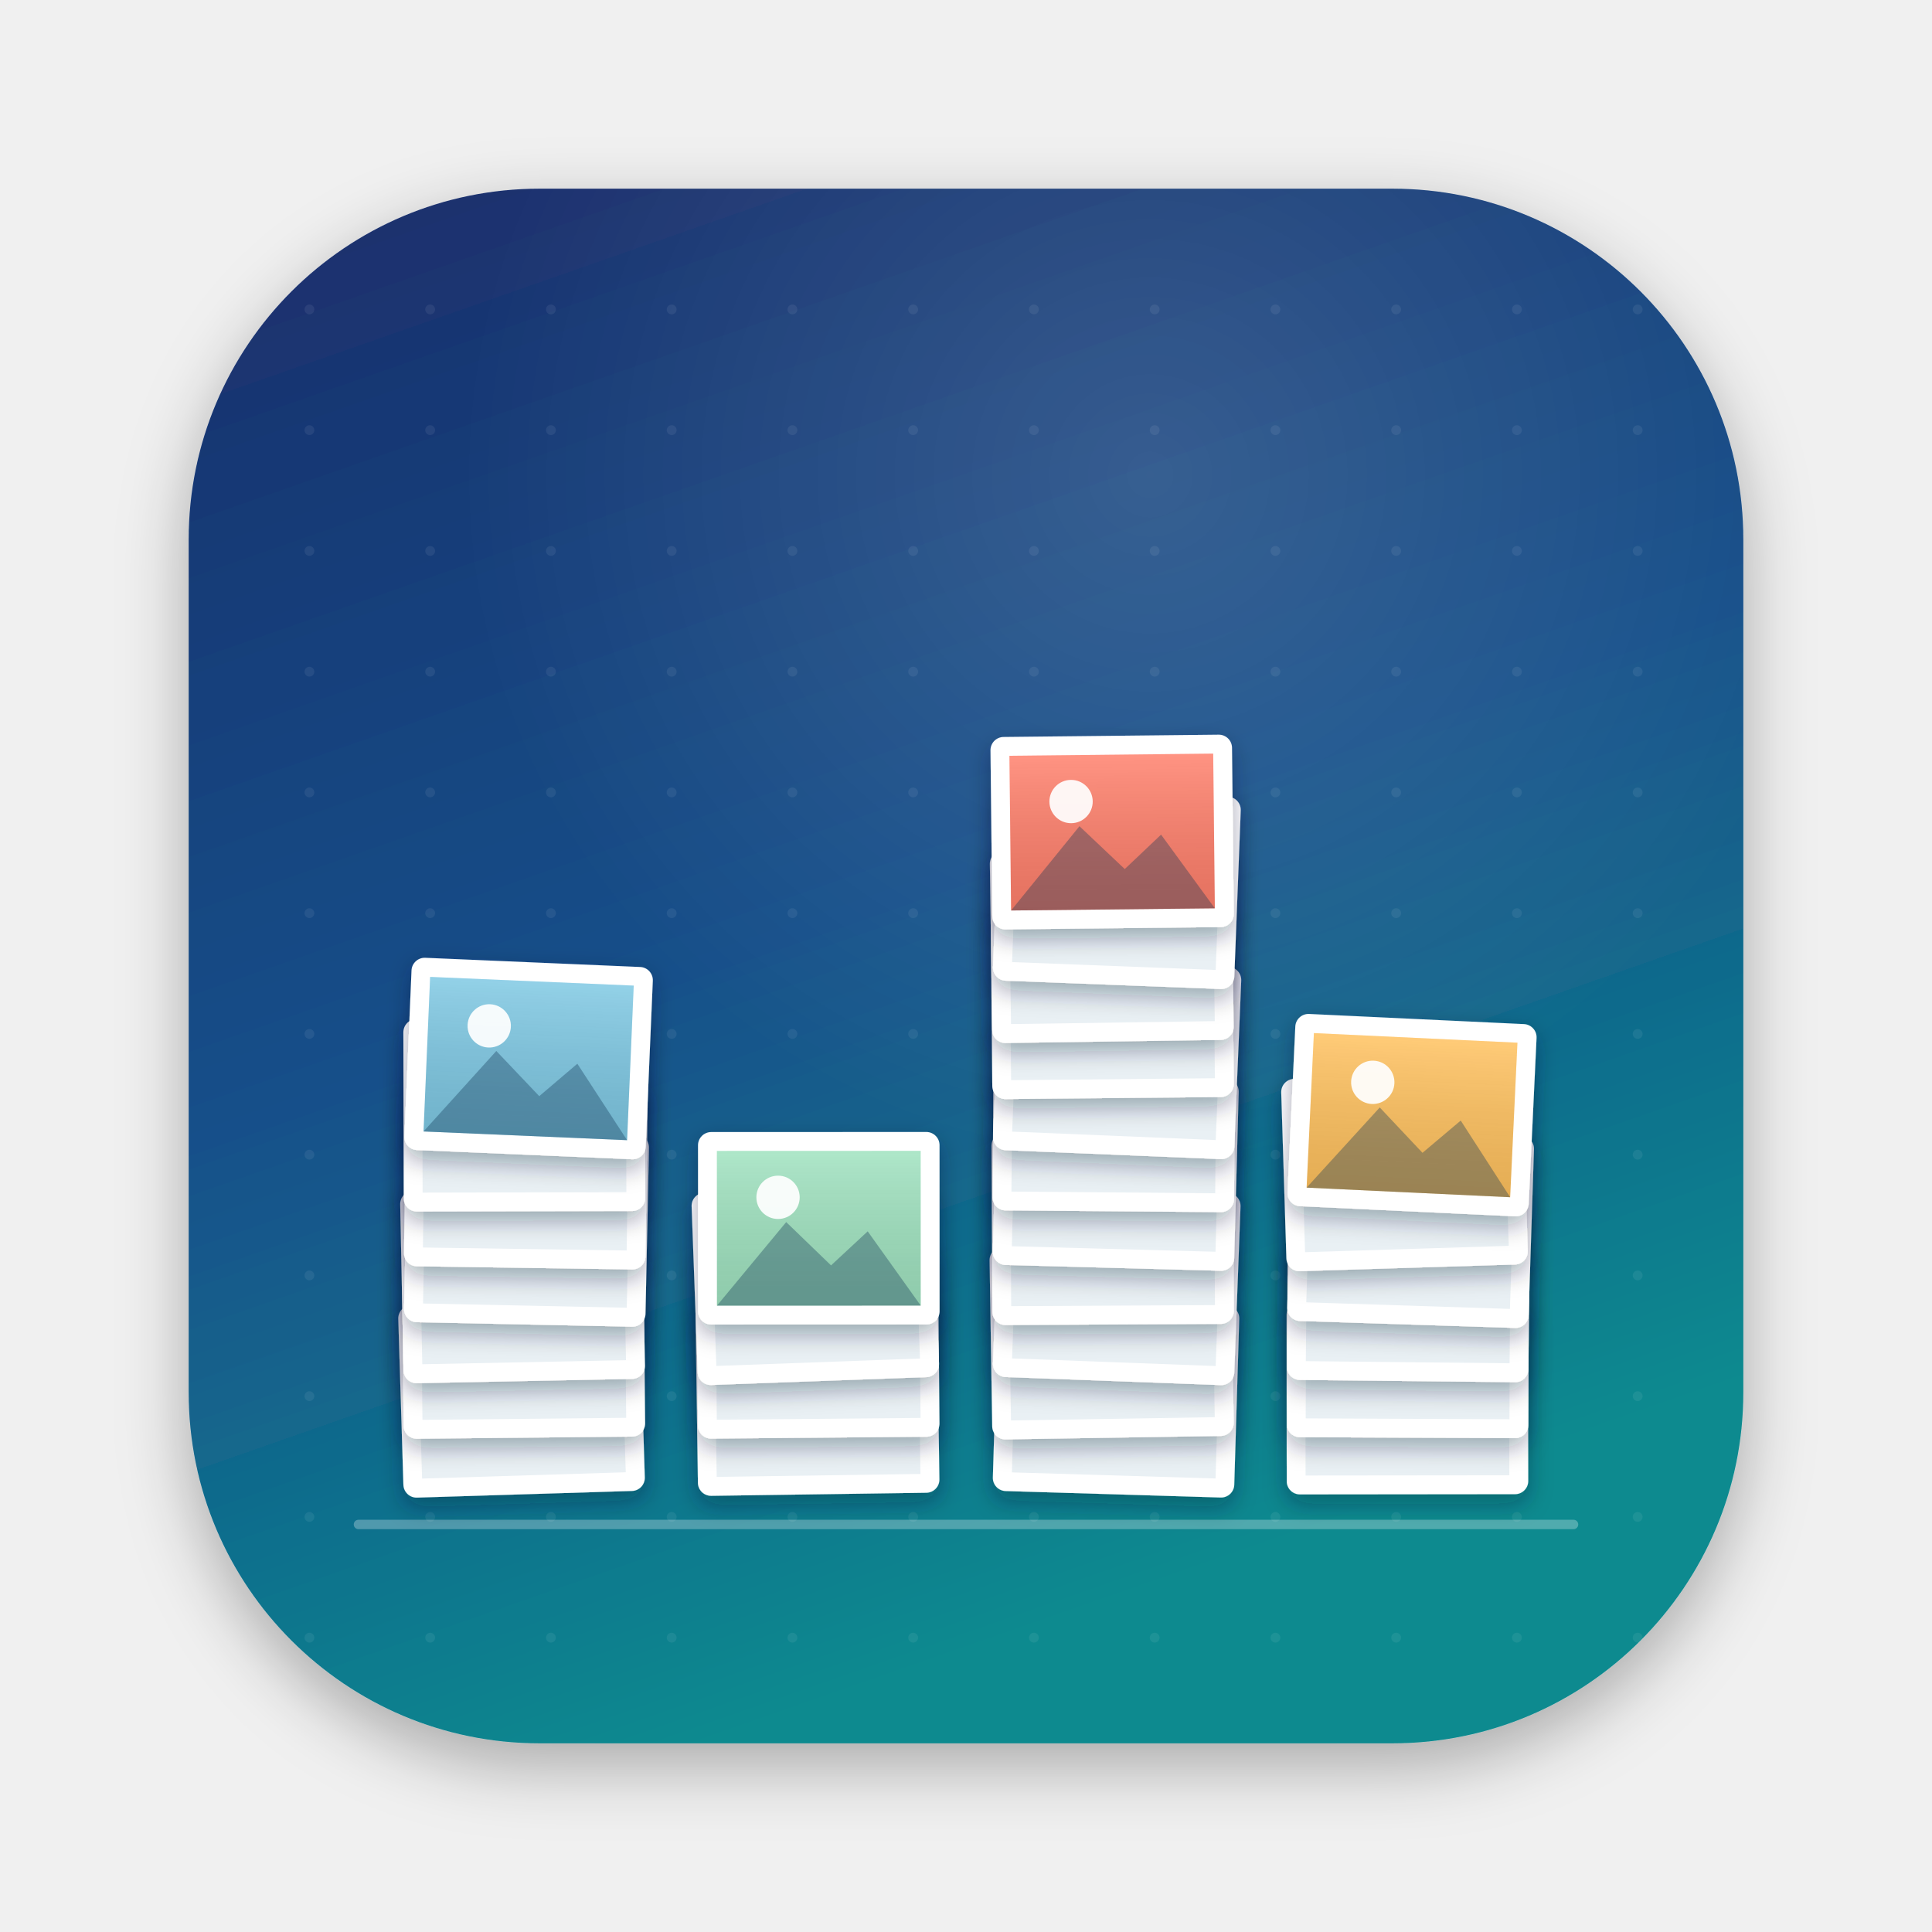
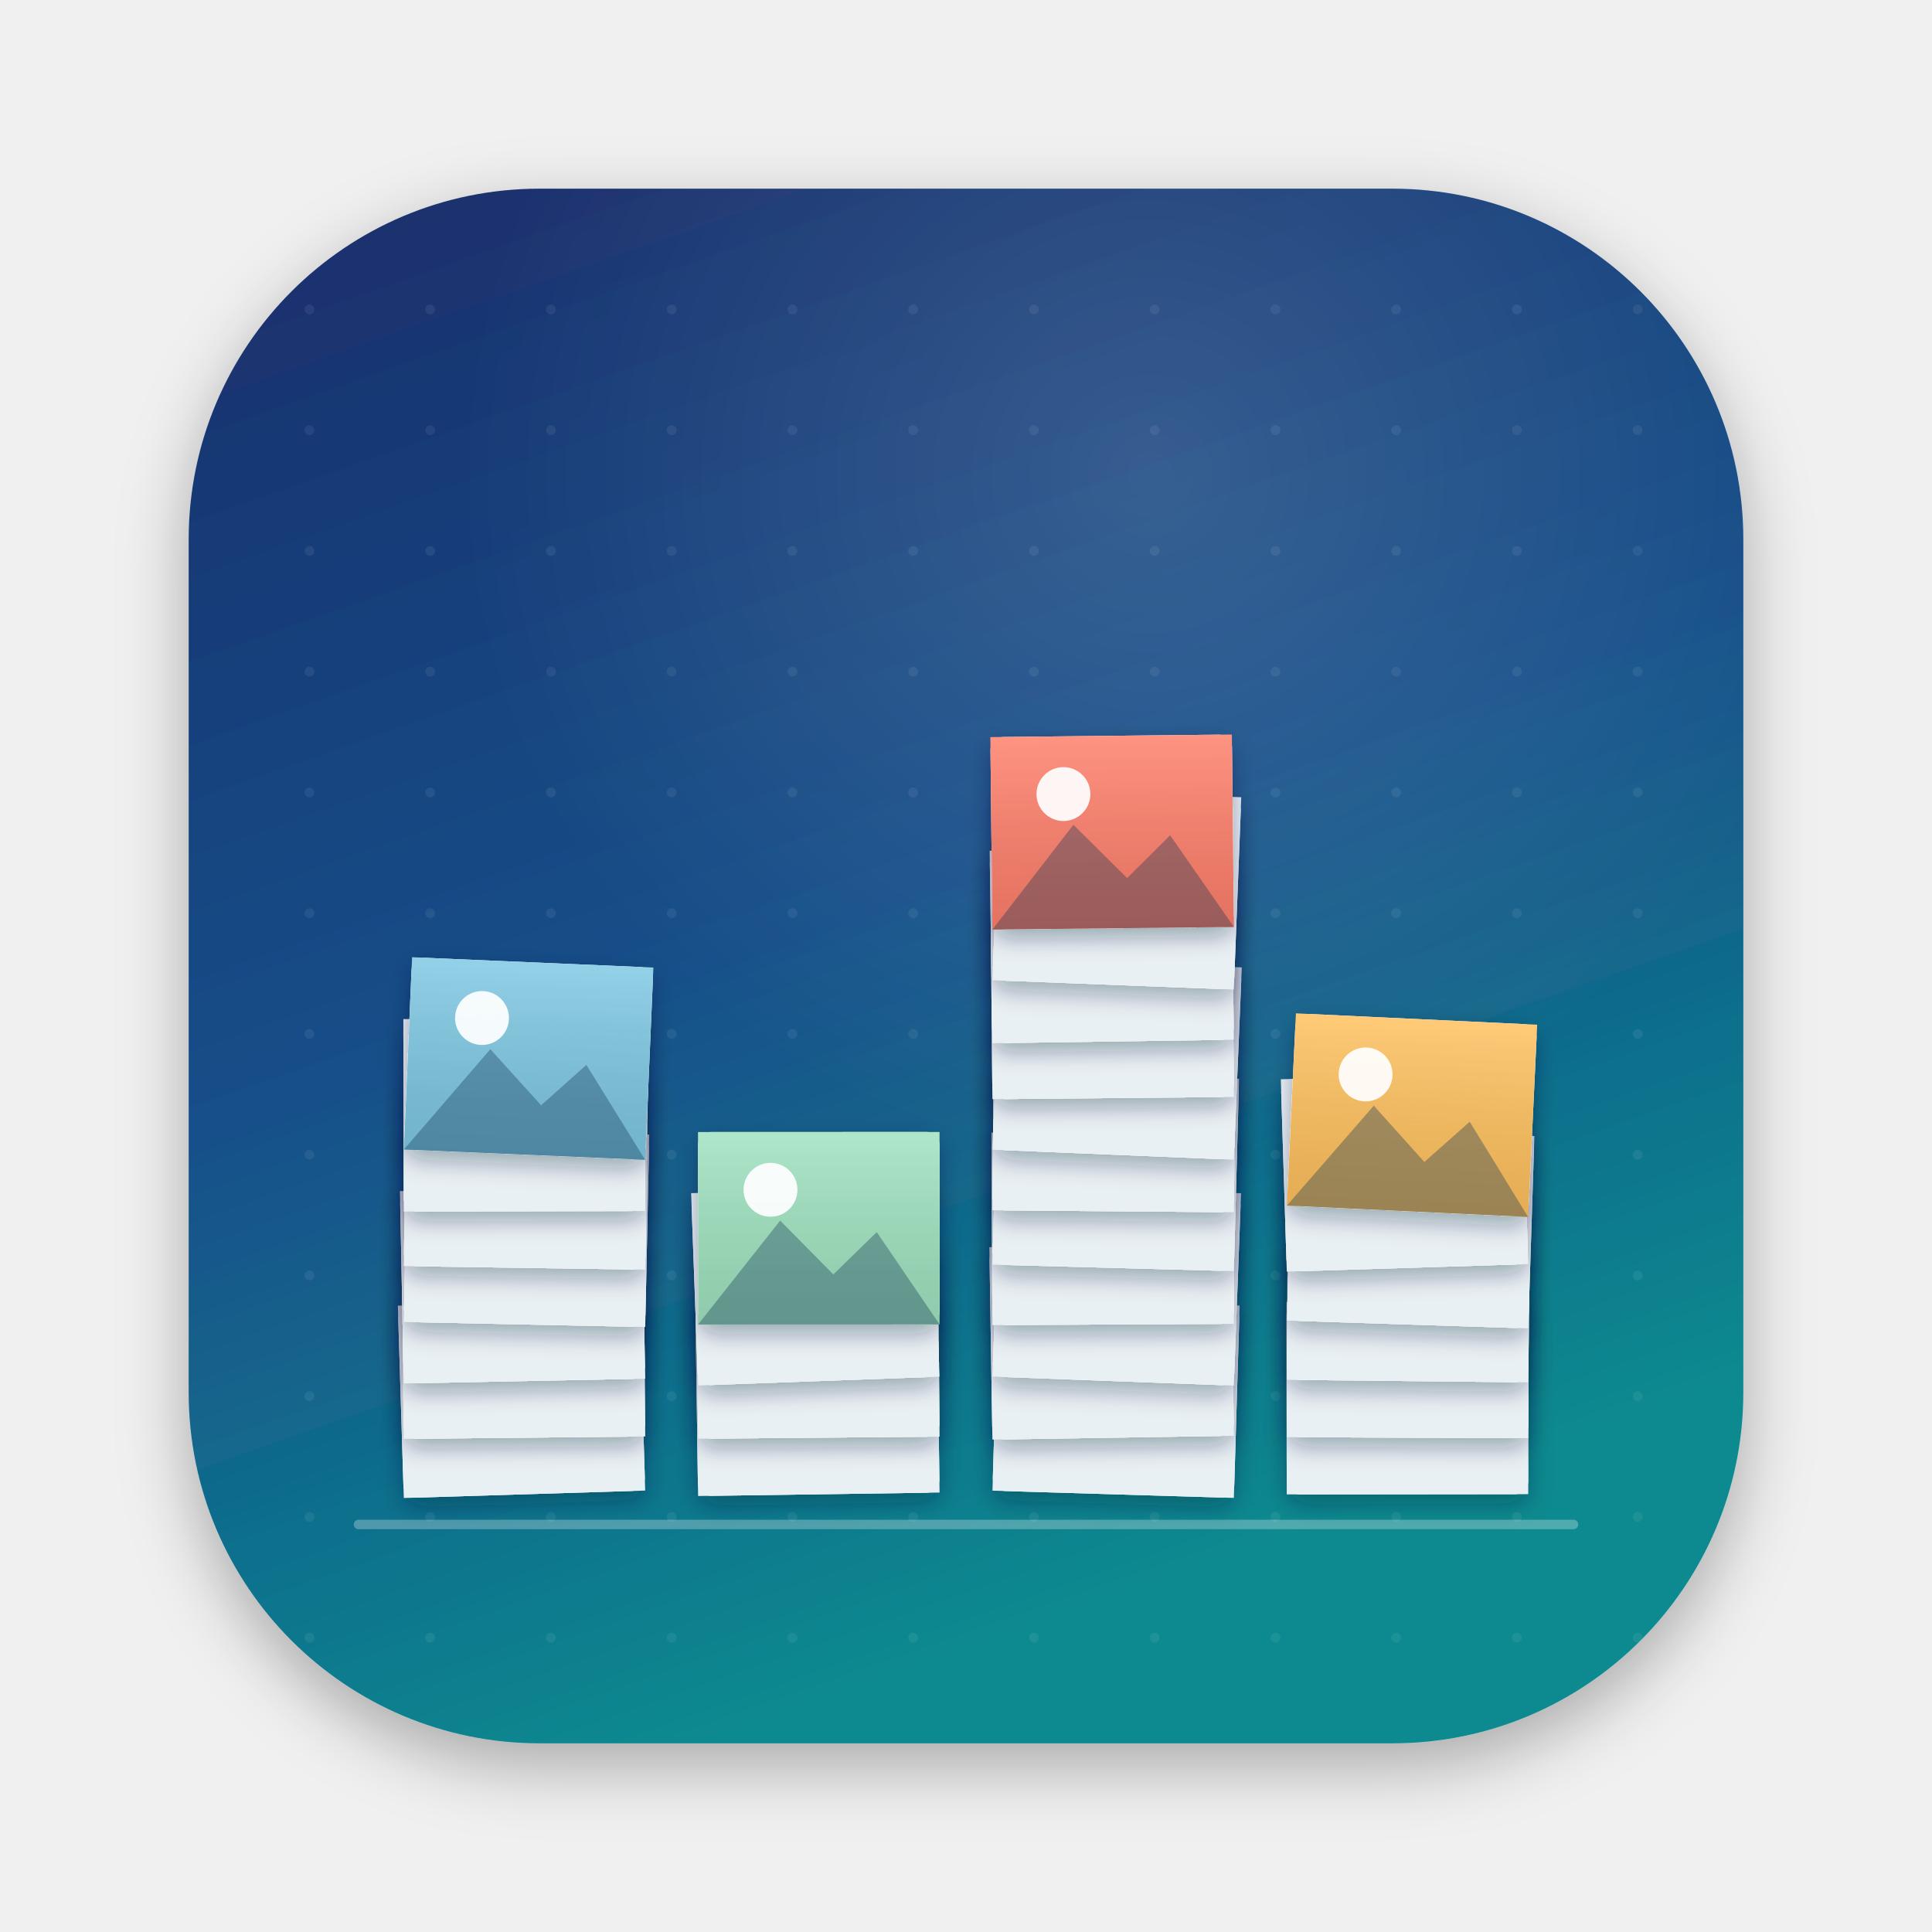
<svg xmlns="http://www.w3.org/2000/svg" width="1024" height="1024" viewBox="0 0 1024 1024">
  <defs>
    <linearGradient id="dusk" x1="0" y1="0" x2="0.35" y2="1">
      <stop offset="0" stop-color="#1B2E6B" />
      <stop offset="0.55" stop-color="#14508A" />
      <stop offset="1" stop-color="#0E8A8F" />
    </linearGradient>
    <linearGradient id="photoShade" x1="0" y1="0" x2="0" y2="1">
      <stop offset="0" stop-color="#FFFFFF" stop-opacity="0.16" />
      <stop offset="1" stop-color="#000000" stop-opacity="0.10" />
    </linearGradient>
    <radialGradient id="glow" cx="0.62" cy="0.18" r="0.9">
      <stop offset="0" stop-color="#FFFFFF" stop-opacity="0.14" />
      <stop offset="0.5" stop-color="#FFFFFF" stop-opacity="0.0" />
    </radialGradient>
    <filter id="iconShadow" x="-20%" y="-20%" width="140%" height="140%">
      <feDropShadow dx="0" dy="12" stdDeviation="18" flood-color="#000000" flood-opacity="0.30" />
    </filter>
    <filter id="printShadow" x="-30%" y="-30%" width="160%" height="160%">
      <feDropShadow dx="0" dy="5" stdDeviation="6" flood-color="#07203A" flood-opacity="0.35" />
    </filter>
    <clipPath id="squircle">
      <rect x="100.0" y="100.0" width="824" height="824" rx="186" />
    </clipPath>
  </defs>
  <rect x="100.0" y="100.0" width="824" height="824" rx="186" fill="url(#dusk)" filter="url(#iconShadow)" />
  <g clip-path="url(#squircle)">
    <rect x="100.0" y="100.0" width="824" height="824" fill="url(#glow)" />
    <circle cx="164.0" cy="164.0" r="2.6" fill="#FFFFFF" opacity="0.07" />
    <circle cx="228.0" cy="164.0" r="2.6" fill="#FFFFFF" opacity="0.07" />
    <circle cx="292.0" cy="164.0" r="2.6" fill="#FFFFFF" opacity="0.07" />
    <circle cx="356.0" cy="164.0" r="2.6" fill="#FFFFFF" opacity="0.07" />
    <circle cx="420.0" cy="164.0" r="2.6" fill="#FFFFFF" opacity="0.07" />
    <circle cx="484.0" cy="164.0" r="2.6" fill="#FFFFFF" opacity="0.07" />
    <circle cx="548.0" cy="164.0" r="2.6" fill="#FFFFFF" opacity="0.07" />
    <circle cx="612.0" cy="164.0" r="2.6" fill="#FFFFFF" opacity="0.07" />
    <circle cx="676.0" cy="164.0" r="2.6" fill="#FFFFFF" opacity="0.07" />
    <circle cx="740.0" cy="164.0" r="2.6" fill="#FFFFFF" opacity="0.07" />
    <circle cx="804.0" cy="164.0" r="2.6" fill="#FFFFFF" opacity="0.07" />
    <circle cx="868.0" cy="164.0" r="2.6" fill="#FFFFFF" opacity="0.07" />
    <circle cx="164.0" cy="228.0" r="2.6" fill="#FFFFFF" opacity="0.07" />
    <circle cx="228.0" cy="228.0" r="2.6" fill="#FFFFFF" opacity="0.07" />
    <circle cx="292.0" cy="228.0" r="2.6" fill="#FFFFFF" opacity="0.07" />
    <circle cx="356.0" cy="228.0" r="2.6" fill="#FFFFFF" opacity="0.07" />
    <circle cx="420.0" cy="228.0" r="2.6" fill="#FFFFFF" opacity="0.07" />
    <circle cx="484.0" cy="228.0" r="2.6" fill="#FFFFFF" opacity="0.07" />
    <circle cx="548.0" cy="228.0" r="2.6" fill="#FFFFFF" opacity="0.07" />
    <circle cx="612.0" cy="228.0" r="2.6" fill="#FFFFFF" opacity="0.07" />
    <circle cx="676.0" cy="228.0" r="2.6" fill="#FFFFFF" opacity="0.07" />
    <circle cx="740.0" cy="228.0" r="2.6" fill="#FFFFFF" opacity="0.07" />
    <circle cx="804.0" cy="228.0" r="2.6" fill="#FFFFFF" opacity="0.07" />
    <circle cx="868.0" cy="228.0" r="2.6" fill="#FFFFFF" opacity="0.07" />
    <circle cx="164.0" cy="292.0" r="2.6" fill="#FFFFFF" opacity="0.07" />
    <circle cx="228.0" cy="292.0" r="2.6" fill="#FFFFFF" opacity="0.07" />
    <circle cx="292.0" cy="292.0" r="2.6" fill="#FFFFFF" opacity="0.07" />
    <circle cx="356.0" cy="292.0" r="2.6" fill="#FFFFFF" opacity="0.07" />
    <circle cx="420.0" cy="292.0" r="2.6" fill="#FFFFFF" opacity="0.07" />
    <circle cx="484.0" cy="292.0" r="2.6" fill="#FFFFFF" opacity="0.07" />
    <circle cx="548.0" cy="292.0" r="2.6" fill="#FFFFFF" opacity="0.07" />
    <circle cx="612.0" cy="292.0" r="2.6" fill="#FFFFFF" opacity="0.07" />
    <circle cx="676.0" cy="292.0" r="2.6" fill="#FFFFFF" opacity="0.07" />
    <circle cx="740.0" cy="292.0" r="2.6" fill="#FFFFFF" opacity="0.07" />
    <circle cx="804.0" cy="292.0" r="2.6" fill="#FFFFFF" opacity="0.07" />
    <circle cx="868.0" cy="292.0" r="2.6" fill="#FFFFFF" opacity="0.07" />
    <circle cx="164.0" cy="356.0" r="2.6" fill="#FFFFFF" opacity="0.07" />
    <circle cx="228.0" cy="356.0" r="2.6" fill="#FFFFFF" opacity="0.07" />
    <circle cx="292.0" cy="356.0" r="2.6" fill="#FFFFFF" opacity="0.07" />
    <circle cx="356.0" cy="356.0" r="2.6" fill="#FFFFFF" opacity="0.07" />
    <circle cx="420.0" cy="356.0" r="2.6" fill="#FFFFFF" opacity="0.07" />
    <circle cx="484.0" cy="356.0" r="2.6" fill="#FFFFFF" opacity="0.07" />
    <circle cx="548.0" cy="356.0" r="2.6" fill="#FFFFFF" opacity="0.07" />
    <circle cx="612.0" cy="356.0" r="2.6" fill="#FFFFFF" opacity="0.07" />
    <circle cx="676.0" cy="356.0" r="2.6" fill="#FFFFFF" opacity="0.07" />
    <circle cx="740.0" cy="356.0" r="2.6" fill="#FFFFFF" opacity="0.07" />
    <circle cx="804.0" cy="356.0" r="2.6" fill="#FFFFFF" opacity="0.07" />
    <circle cx="868.0" cy="356.0" r="2.6" fill="#FFFFFF" opacity="0.07" />
    <circle cx="164.0" cy="420.0" r="2.6" fill="#FFFFFF" opacity="0.07" />
    <circle cx="228.0" cy="420.0" r="2.6" fill="#FFFFFF" opacity="0.07" />
    <circle cx="292.0" cy="420.0" r="2.6" fill="#FFFFFF" opacity="0.07" />
    <circle cx="356.0" cy="420.0" r="2.6" fill="#FFFFFF" opacity="0.07" />
    <circle cx="420.0" cy="420.0" r="2.6" fill="#FFFFFF" opacity="0.07" />
    <circle cx="484.0" cy="420.0" r="2.6" fill="#FFFFFF" opacity="0.07" />
    <circle cx="548.0" cy="420.0" r="2.6" fill="#FFFFFF" opacity="0.07" />
    <circle cx="612.0" cy="420.0" r="2.6" fill="#FFFFFF" opacity="0.07" />
    <circle cx="676.0" cy="420.0" r="2.6" fill="#FFFFFF" opacity="0.07" />
    <circle cx="740.0" cy="420.0" r="2.6" fill="#FFFFFF" opacity="0.07" />
    <circle cx="804.0" cy="420.0" r="2.6" fill="#FFFFFF" opacity="0.07" />
    <circle cx="868.0" cy="420.0" r="2.6" fill="#FFFFFF" opacity="0.07" />
    <circle cx="164.0" cy="484.0" r="2.6" fill="#FFFFFF" opacity="0.07" />
    <circle cx="228.0" cy="484.0" r="2.6" fill="#FFFFFF" opacity="0.07" />
    <circle cx="292.0" cy="484.0" r="2.6" fill="#FFFFFF" opacity="0.07" />
    <circle cx="356.0" cy="484.0" r="2.6" fill="#FFFFFF" opacity="0.07" />
    <circle cx="420.0" cy="484.0" r="2.6" fill="#FFFFFF" opacity="0.07" />
    <circle cx="484.0" cy="484.0" r="2.6" fill="#FFFFFF" opacity="0.07" />
    <circle cx="548.0" cy="484.0" r="2.6" fill="#FFFFFF" opacity="0.07" />
    <circle cx="612.0" cy="484.0" r="2.6" fill="#FFFFFF" opacity="0.07" />
    <circle cx="676.0" cy="484.0" r="2.6" fill="#FFFFFF" opacity="0.07" />
    <circle cx="740.0" cy="484.0" r="2.6" fill="#FFFFFF" opacity="0.07" />
    <circle cx="804.0" cy="484.0" r="2.6" fill="#FFFFFF" opacity="0.07" />
    <circle cx="868.0" cy="484.0" r="2.6" fill="#FFFFFF" opacity="0.07" />
    <circle cx="164.0" cy="548.0" r="2.6" fill="#FFFFFF" opacity="0.07" />
    <circle cx="228.0" cy="548.0" r="2.6" fill="#FFFFFF" opacity="0.07" />
    <circle cx="292.0" cy="548.0" r="2.6" fill="#FFFFFF" opacity="0.07" />
    <circle cx="356.0" cy="548.0" r="2.6" fill="#FFFFFF" opacity="0.07" />
    <circle cx="420.0" cy="548.0" r="2.6" fill="#FFFFFF" opacity="0.07" />
    <circle cx="484.0" cy="548.0" r="2.6" fill="#FFFFFF" opacity="0.07" />
    <circle cx="548.0" cy="548.0" r="2.6" fill="#FFFFFF" opacity="0.07" />
    <circle cx="612.0" cy="548.0" r="2.6" fill="#FFFFFF" opacity="0.07" />
    <circle cx="676.0" cy="548.0" r="2.6" fill="#FFFFFF" opacity="0.07" />
    <circle cx="740.0" cy="548.0" r="2.6" fill="#FFFFFF" opacity="0.07" />
    <circle cx="804.0" cy="548.0" r="2.6" fill="#FFFFFF" opacity="0.07" />
    <circle cx="868.0" cy="548.0" r="2.6" fill="#FFFFFF" opacity="0.07" />
    <circle cx="164.0" cy="612.0" r="2.6" fill="#FFFFFF" opacity="0.07" />
    <circle cx="228.0" cy="612.0" r="2.6" fill="#FFFFFF" opacity="0.07" />
    <circle cx="292.0" cy="612.0" r="2.6" fill="#FFFFFF" opacity="0.07" />
    <circle cx="356.0" cy="612.0" r="2.6" fill="#FFFFFF" opacity="0.07" />
    <circle cx="420.0" cy="612.0" r="2.6" fill="#FFFFFF" opacity="0.07" />
    <circle cx="484.0" cy="612.0" r="2.6" fill="#FFFFFF" opacity="0.07" />
    <circle cx="548.0" cy="612.0" r="2.6" fill="#FFFFFF" opacity="0.07" />
    <circle cx="612.0" cy="612.0" r="2.6" fill="#FFFFFF" opacity="0.07" />
    <circle cx="676.0" cy="612.0" r="2.6" fill="#FFFFFF" opacity="0.07" />
    <circle cx="740.0" cy="612.0" r="2.6" fill="#FFFFFF" opacity="0.07" />
    <circle cx="804.0" cy="612.0" r="2.6" fill="#FFFFFF" opacity="0.07" />
    <circle cx="868.0" cy="612.0" r="2.6" fill="#FFFFFF" opacity="0.07" />
    <circle cx="164.0" cy="676.0" r="2.6" fill="#FFFFFF" opacity="0.07" />
    <circle cx="228.0" cy="676.0" r="2.6" fill="#FFFFFF" opacity="0.07" />
    <circle cx="292.0" cy="676.0" r="2.6" fill="#FFFFFF" opacity="0.07" />
    <circle cx="356.0" cy="676.0" r="2.6" fill="#FFFFFF" opacity="0.07" />
    <circle cx="420.0" cy="676.0" r="2.6" fill="#FFFFFF" opacity="0.07" />
    <circle cx="484.0" cy="676.0" r="2.6" fill="#FFFFFF" opacity="0.07" />
    <circle cx="548.0" cy="676.0" r="2.6" fill="#FFFFFF" opacity="0.07" />
    <circle cx="612.0" cy="676.0" r="2.6" fill="#FFFFFF" opacity="0.07" />
    <circle cx="676.0" cy="676.0" r="2.6" fill="#FFFFFF" opacity="0.07" />
    <circle cx="740.0" cy="676.0" r="2.6" fill="#FFFFFF" opacity="0.07" />
    <circle cx="804.0" cy="676.0" r="2.6" fill="#FFFFFF" opacity="0.07" />
    <circle cx="868.0" cy="676.0" r="2.6" fill="#FFFFFF" opacity="0.07" />
    <circle cx="164.0" cy="740.0" r="2.6" fill="#FFFFFF" opacity="0.07" />
    <circle cx="228.0" cy="740.0" r="2.6" fill="#FFFFFF" opacity="0.07" />
    <circle cx="292.0" cy="740.0" r="2.6" fill="#FFFFFF" opacity="0.07" />
    <circle cx="356.0" cy="740.0" r="2.6" fill="#FFFFFF" opacity="0.07" />
    <circle cx="420.0" cy="740.0" r="2.6" fill="#FFFFFF" opacity="0.07" />
    <circle cx="484.0" cy="740.0" r="2.6" fill="#FFFFFF" opacity="0.07" />
    <circle cx="548.0" cy="740.0" r="2.6" fill="#FFFFFF" opacity="0.07" />
    <circle cx="612.0" cy="740.0" r="2.6" fill="#FFFFFF" opacity="0.07" />
    <circle cx="676.0" cy="740.0" r="2.6" fill="#FFFFFF" opacity="0.07" />
    <circle cx="740.0" cy="740.0" r="2.6" fill="#FFFFFF" opacity="0.07" />
    <circle cx="804.0" cy="740.0" r="2.6" fill="#FFFFFF" opacity="0.07" />
    <circle cx="868.0" cy="740.0" r="2.6" fill="#FFFFFF" opacity="0.07" />
    <circle cx="164.0" cy="804.0" r="2.6" fill="#FFFFFF" opacity="0.07" />
    <circle cx="228.0" cy="804.0" r="2.6" fill="#FFFFFF" opacity="0.07" />
    <circle cx="292.0" cy="804.0" r="2.6" fill="#FFFFFF" opacity="0.07" />
    <circle cx="356.0" cy="804.0" r="2.6" fill="#FFFFFF" opacity="0.07" />
    <circle cx="420.0" cy="804.0" r="2.6" fill="#FFFFFF" opacity="0.07" />
    <circle cx="484.0" cy="804.0" r="2.6" fill="#FFFFFF" opacity="0.07" />
    <circle cx="548.0" cy="804.0" r="2.6" fill="#FFFFFF" opacity="0.07" />
    <circle cx="612.0" cy="804.0" r="2.6" fill="#FFFFFF" opacity="0.07" />
    <circle cx="676.0" cy="804.0" r="2.6" fill="#FFFFFF" opacity="0.07" />
    <circle cx="740.0" cy="804.0" r="2.6" fill="#FFFFFF" opacity="0.07" />
    <circle cx="804.0" cy="804.0" r="2.6" fill="#FFFFFF" opacity="0.07" />
    <circle cx="868.0" cy="804.0" r="2.6" fill="#FFFFFF" opacity="0.07" />
    <circle cx="164.0" cy="868.0" r="2.6" fill="#FFFFFF" opacity="0.07" />
    <circle cx="228.0" cy="868.0" r="2.6" fill="#FFFFFF" opacity="0.07" />
    <circle cx="292.0" cy="868.0" r="2.6" fill="#FFFFFF" opacity="0.07" />
    <circle cx="356.0" cy="868.0" r="2.6" fill="#FFFFFF" opacity="0.07" />
    <circle cx="420.0" cy="868.0" r="2.6" fill="#FFFFFF" opacity="0.07" />
    <circle cx="484.0" cy="868.0" r="2.6" fill="#FFFFFF" opacity="0.07" />
    <circle cx="548.0" cy="868.0" r="2.6" fill="#FFFFFF" opacity="0.07" />
    <circle cx="612.0" cy="868.0" r="2.6" fill="#FFFFFF" opacity="0.07" />
    <circle cx="676.0" cy="868.0" r="2.6" fill="#FFFFFF" opacity="0.07" />
    <circle cx="740.0" cy="868.0" r="2.6" fill="#FFFFFF" opacity="0.07" />
    <circle cx="804.0" cy="868.0" r="2.6" fill="#FFFFFF" opacity="0.07" />
    <circle cx="868.0" cy="868.0" r="2.6" fill="#FFFFFF" opacity="0.07" />
    <line x1="190.0" y1="808.0" x2="834.0" y2="808.0" stroke="#FFFFFF" stroke-opacity="0.28" stroke-width="5" stroke-linecap="round" />
    <g transform="rotate(-1.77 278.0 792.0)">
      <rect x="214.0" y="690.0" width="128" height="102" rx="7" fill="#FFFFFF" filter="url(#printShadow)" />
-       <rect x="224.0" y="700.0" width="108" height="82" fill="#E9F0F4" />
+       <rect x="214.0" y="690.0" width="128" height="102" fill="#E9F0F4" />
    </g>
    <g transform="rotate(-0.57 278.0 762.0)">
      <rect x="214.0" y="660.0" width="128" height="102" rx="7" fill="#FFFFFF" filter="url(#printShadow)" />
-       <rect x="224.0" y="670.0" width="108" height="82" fill="#E9F0F4" />
+       <rect x="214.0" y="660.0" width="128" height="102" fill="#E9F0F4" />
    </g>
    <g transform="rotate(-1.14 278.0 732.0)">
      <rect x="214.0" y="630.0" width="128" height="102" rx="7" fill="#FFFFFF" filter="url(#printShadow)" />
-       <rect x="224.0" y="640.0" width="108" height="82" fill="#E9F0F4" />
+       <rect x="214.0" y="630.0" width="128" height="102" fill="#E9F0F4" />
    </g>
    <g transform="rotate(1.19 278.0 702.0)">
      <rect x="214.0" y="600.0" width="128" height="102" rx="7" fill="#FFFFFF" filter="url(#printShadow)" />
-       <rect x="224.0" y="610.0" width="108" height="82" fill="#E9F0F4" />
+       <rect x="214.0" y="600.0" width="128" height="102" fill="#E9F0F4" />
    </g>
    <g transform="rotate(0.84 278.0 672.0)">
      <rect x="214.0" y="570.0" width="128" height="102" rx="7" fill="#FFFFFF" filter="url(#printShadow)" />
-       <rect x="224.0" y="580.0" width="108" height="82" fill="#E9F0F4" />
+       <rect x="214.0" y="570.0" width="128" height="102" fill="#E9F0F4" />
    </g>
    <g transform="rotate(-0.12 278.0 642.0)">
      <rect x="214.0" y="540.0" width="128" height="102" rx="7" fill="#FFFFFF" filter="url(#printShadow)" />
-       <rect x="224.0" y="550.0" width="108" height="82" fill="#E9F0F4" />
+       <rect x="214.0" y="540.0" width="128" height="102" fill="#E9F0F4" />
    </g>
    <g transform="rotate(2.45 278.0 612.0)">
      <rect x="214.0" y="510.0" width="128" height="102" rx="7" fill="#FFFFFF" filter="url(#printShadow)" />
-       <rect x="224.0" y="520.0" width="108" height="82" fill="#7EC8E3" />
-       <rect x="224.0" y="520.0" width="108" height="82" fill="url(#photoShade)" />
-       <circle cx="256.4" cy="544.6" r="11.48" fill="#FFFFFF" opacity="0.92" />
-       <path d="M 224.0 602.0 L 260.72 557.72 L 284.48 580.68 L 303.92 562.64 L 332.0 602.0 Z" fill="#0E3554" opacity="0.35" />
+       <rect x="214.0" y="510.0" width="128" height="102" fill="#7EC8E3" />
+       <rect x="214.0" y="510.0" width="128" height="102" fill="url(#photoShade)" />
+       <circle cx="252.4" cy="540.6" r="14.28" fill="#FFFFFF" opacity="0.92" />
+       <path d="M 214.0 612.0 L 257.52 556.92 L 285.68 585.48 L 308.72 563.04 L 342.0 612.0 Z" fill="#0E3554" opacity="0.35" />
    </g>
    <g transform="rotate(-0.82 434.0 792.0)">
      <rect x="370.0" y="690.0" width="128" height="102" rx="7" fill="#FFFFFF" filter="url(#printShadow)" />
-       <rect x="380.0" y="700.0" width="108" height="82" fill="#E9F0F4" />
+       <rect x="370.0" y="690.0" width="128" height="102" fill="#E9F0F4" />
    </g>
    <g transform="rotate(-0.50 434.0 762.0)">
      <rect x="370.0" y="660.0" width="128" height="102" rx="7" fill="#FFFFFF" filter="url(#printShadow)" />
-       <rect x="380.0" y="670.0" width="108" height="82" fill="#E9F0F4" />
+       <rect x="370.0" y="660.0" width="128" height="102" fill="#E9F0F4" />
    </g>
    <g transform="rotate(-2.09 434.0 732.0)">
      <rect x="370.0" y="630.0" width="128" height="102" rx="7" fill="#FFFFFF" filter="url(#printShadow)" />
-       <rect x="380.0" y="640.0" width="108" height="82" fill="#E9F0F4" />
+       <rect x="370.0" y="630.0" width="128" height="102" fill="#E9F0F4" />
    </g>
    <g transform="rotate(-0.02 434.0 702.0)">
      <rect x="370.0" y="600.0" width="128" height="102" rx="7" fill="#FFFFFF" filter="url(#printShadow)" />
-       <rect x="380.0" y="610.0" width="108" height="82" fill="#9FE2BF" />
-       <rect x="380.0" y="610.0" width="108" height="82" fill="url(#photoShade)" />
-       <circle cx="412.4" cy="634.6" r="11.48" fill="#FFFFFF" opacity="0.92" />
-       <path d="M 380.0 692.0 L 416.72 647.72 L 440.48 670.68 L 459.92 652.64 L 488.0 692.0 Z" fill="#0E3554" opacity="0.35" />
+       <rect x="370.0" y="600.0" width="128" height="102" fill="#9FE2BF" />
+       <rect x="370.0" y="600.0" width="128" height="102" fill="url(#photoShade)" />
+       <circle cx="408.4" cy="630.6" r="14.28" fill="#FFFFFF" opacity="0.92" />
+       <path d="M 370.0 702.0 L 413.52 646.92 L 441.68 675.48 L 464.72 653.04 L 498.0 702.0 Z" fill="#0E3554" opacity="0.35" />
    </g>
    <g transform="rotate(1.72 590.0 792.0)">
      <rect x="526.0" y="690.0" width="128" height="102" rx="7" fill="#FFFFFF" filter="url(#printShadow)" />
-       <rect x="536.0" y="700.0" width="108" height="82" fill="#E9F0F4" />
+       <rect x="526.0" y="690.0" width="128" height="102" fill="#E9F0F4" />
    </g>
    <g transform="rotate(-0.91 590.0 762.0)">
      <rect x="526.0" y="660.0" width="128" height="102" rx="7" fill="#FFFFFF" filter="url(#printShadow)" />
-       <rect x="536.0" y="670.0" width="108" height="82" fill="#E9F0F4" />
+       <rect x="526.0" y="660.0" width="128" height="102" fill="#E9F0F4" />
    </g>
    <g transform="rotate(2.14 590.0 732.0)">
      <rect x="526.0" y="630.0" width="128" height="102" rx="7" fill="#FFFFFF" filter="url(#printShadow)" />
-       <rect x="536.0" y="640.0" width="108" height="82" fill="#E9F0F4" />
+       <rect x="526.0" y="630.0" width="128" height="102" fill="#E9F0F4" />
    </g>
    <g transform="rotate(-0.30 590.0 702.0)">
      <rect x="526.0" y="600.0" width="128" height="102" rx="7" fill="#FFFFFF" filter="url(#printShadow)" />
-       <rect x="536.0" y="610.0" width="108" height="82" fill="#E9F0F4" />
+       <rect x="526.0" y="600.0" width="128" height="102" fill="#E9F0F4" />
    </g>
    <g transform="rotate(1.54 590.0 672.0)">
      <rect x="526.0" y="570.0" width="128" height="102" rx="7" fill="#FFFFFF" filter="url(#printShadow)" />
-       <rect x="536.0" y="580.0" width="108" height="82" fill="#E9F0F4" />
+       <rect x="526.0" y="570.0" width="128" height="102" fill="#E9F0F4" />
    </g>
    <g transform="rotate(0.46 590.0 642.0)">
      <rect x="526.0" y="540.0" width="128" height="102" rx="7" fill="#FFFFFF" filter="url(#printShadow)" />
-       <rect x="536.0" y="550.0" width="108" height="82" fill="#E9F0F4" />
+       <rect x="526.0" y="540.0" width="128" height="102" fill="#E9F0F4" />
    </g>
    <g transform="rotate(2.37 590.0 612.0)">
      <rect x="526.0" y="510.0" width="128" height="102" rx="7" fill="#FFFFFF" filter="url(#printShadow)" />
-       <rect x="536.0" y="520.0" width="108" height="82" fill="#E9F0F4" />
+       <rect x="526.0" y="510.0" width="128" height="102" fill="#E9F0F4" />
    </g>
    <g transform="rotate(-0.53 590.0 582.0)">
      <rect x="526.0" y="480.0" width="128" height="102" rx="7" fill="#FFFFFF" filter="url(#printShadow)" />
-       <rect x="536.0" y="490.0" width="108" height="82" fill="#E9F0F4" />
+       <rect x="526.0" y="480.0" width="128" height="102" fill="#E9F0F4" />
    </g>
    <g transform="rotate(-0.82 590.0 552.0)">
      <rect x="526.0" y="450.0" width="128" height="102" rx="7" fill="#FFFFFF" filter="url(#printShadow)" />
-       <rect x="536.0" y="460.0" width="108" height="82" fill="#E9F0F4" />
+       <rect x="526.0" y="450.0" width="128" height="102" fill="#E9F0F4" />
    </g>
    <g transform="rotate(2.21 590.0 522.0)">
      <rect x="526.0" y="420.0" width="128" height="102" rx="7" fill="#FFFFFF" filter="url(#printShadow)" />
-       <rect x="536.0" y="430.0" width="108" height="82" fill="#E9F0F4" />
+       <rect x="526.0" y="420.0" width="128" height="102" fill="#E9F0F4" />
    </g>
    <g transform="rotate(-0.61 590.0 492.0)">
      <rect x="526.0" y="390.0" width="128" height="102" rx="7" fill="#FFFFFF" filter="url(#printShadow)" />
-       <rect x="536.0" y="400.0" width="108" height="82" fill="#FF7F6B" />
-       <rect x="536.0" y="400.0" width="108" height="82" fill="url(#photoShade)" />
-       <circle cx="568.4" cy="424.6" r="11.48" fill="#FFFFFF" opacity="0.92" />
-       <path d="M 536.0 482.0 L 572.72 437.72 L 596.48 460.68 L 615.92 442.64 L 644.0 482.0 Z" fill="#0E3554" opacity="0.35" />
+       <rect x="526.0" y="390.0" width="128" height="102" fill="#FF7F6B" />
+       <rect x="526.0" y="390.0" width="128" height="102" fill="url(#photoShade)" />
+       <circle cx="564.4" cy="420.6" r="14.28" fill="#FFFFFF" opacity="0.92" />
+       <path d="M 526.0 492.0 L 569.52 436.92 L 597.68 465.48 L 620.72 443.04 L 654.0 492.0 Z" fill="#0E3554" opacity="0.35" />
    </g>
    <g transform="rotate(-0.06 746.0 792.0)">
      <rect x="682.0" y="690.0" width="128" height="102" rx="7" fill="#FFFFFF" filter="url(#printShadow)" />
-       <rect x="692.0" y="700.0" width="108" height="82" fill="#E9F0F4" />
+       <rect x="682.0" y="690.0" width="128" height="102" fill="#E9F0F4" />
    </g>
    <g transform="rotate(0.25 746.0 762.0)">
      <rect x="682.0" y="660.0" width="128" height="102" rx="7" fill="#FFFFFF" filter="url(#printShadow)" />
-       <rect x="692.0" y="670.0" width="108" height="82" fill="#E9F0F4" />
+       <rect x="682.0" y="660.0" width="128" height="102" fill="#E9F0F4" />
    </g>
    <g transform="rotate(0.60 746.0 732.0)">
      <rect x="682.0" y="630.0" width="128" height="102" rx="7" fill="#FFFFFF" filter="url(#printShadow)" />
-       <rect x="692.0" y="640.0" width="108" height="82" fill="#E9F0F4" />
+       <rect x="682.0" y="630.0" width="128" height="102" fill="#E9F0F4" />
    </g>
    <g transform="rotate(1.85 746.0 702.0)">
      <rect x="682.0" y="600.0" width="128" height="102" rx="7" fill="#FFFFFF" filter="url(#printShadow)" />
-       <rect x="692.0" y="610.0" width="108" height="82" fill="#E9F0F4" />
+       <rect x="682.0" y="600.0" width="128" height="102" fill="#E9F0F4" />
    </g>
    <g transform="rotate(-1.78 746.0 672.0)">
      <rect x="682.0" y="570.0" width="128" height="102" rx="7" fill="#FFFFFF" filter="url(#printShadow)" />
-       <rect x="692.0" y="580.0" width="108" height="82" fill="#E9F0F4" />
+       <rect x="682.0" y="570.0" width="128" height="102" fill="#E9F0F4" />
    </g>
    <g transform="rotate(2.70 746.0 642.0)">
      <rect x="682.0" y="540.0" width="128" height="102" rx="7" fill="#FFFFFF" filter="url(#printShadow)" />
-       <rect x="692.0" y="550.0" width="108" height="82" fill="#FFC15E" />
-       <rect x="692.0" y="550.0" width="108" height="82" fill="url(#photoShade)" />
-       <circle cx="724.4" cy="574.6" r="11.48" fill="#FFFFFF" opacity="0.92" />
-       <path d="M 692.0 632.0 L 728.72 587.72 L 752.48 610.68 L 771.92 592.64 L 800.0 632.0 Z" fill="#0E3554" opacity="0.35" />
+       <rect x="682.0" y="540.0" width="128" height="102" fill="#FFC15E" />
+       <rect x="682.0" y="540.0" width="128" height="102" fill="url(#photoShade)" />
+       <circle cx="720.4" cy="570.6" r="14.28" fill="#FFFFFF" opacity="0.92" />
+       <path d="M 682.0 642.0 L 725.52 586.92 L 753.68 615.48 L 776.72 593.04 L 810.0 642.0 Z" fill="#0E3554" opacity="0.35" />
    </g>
  </g>
</svg>
